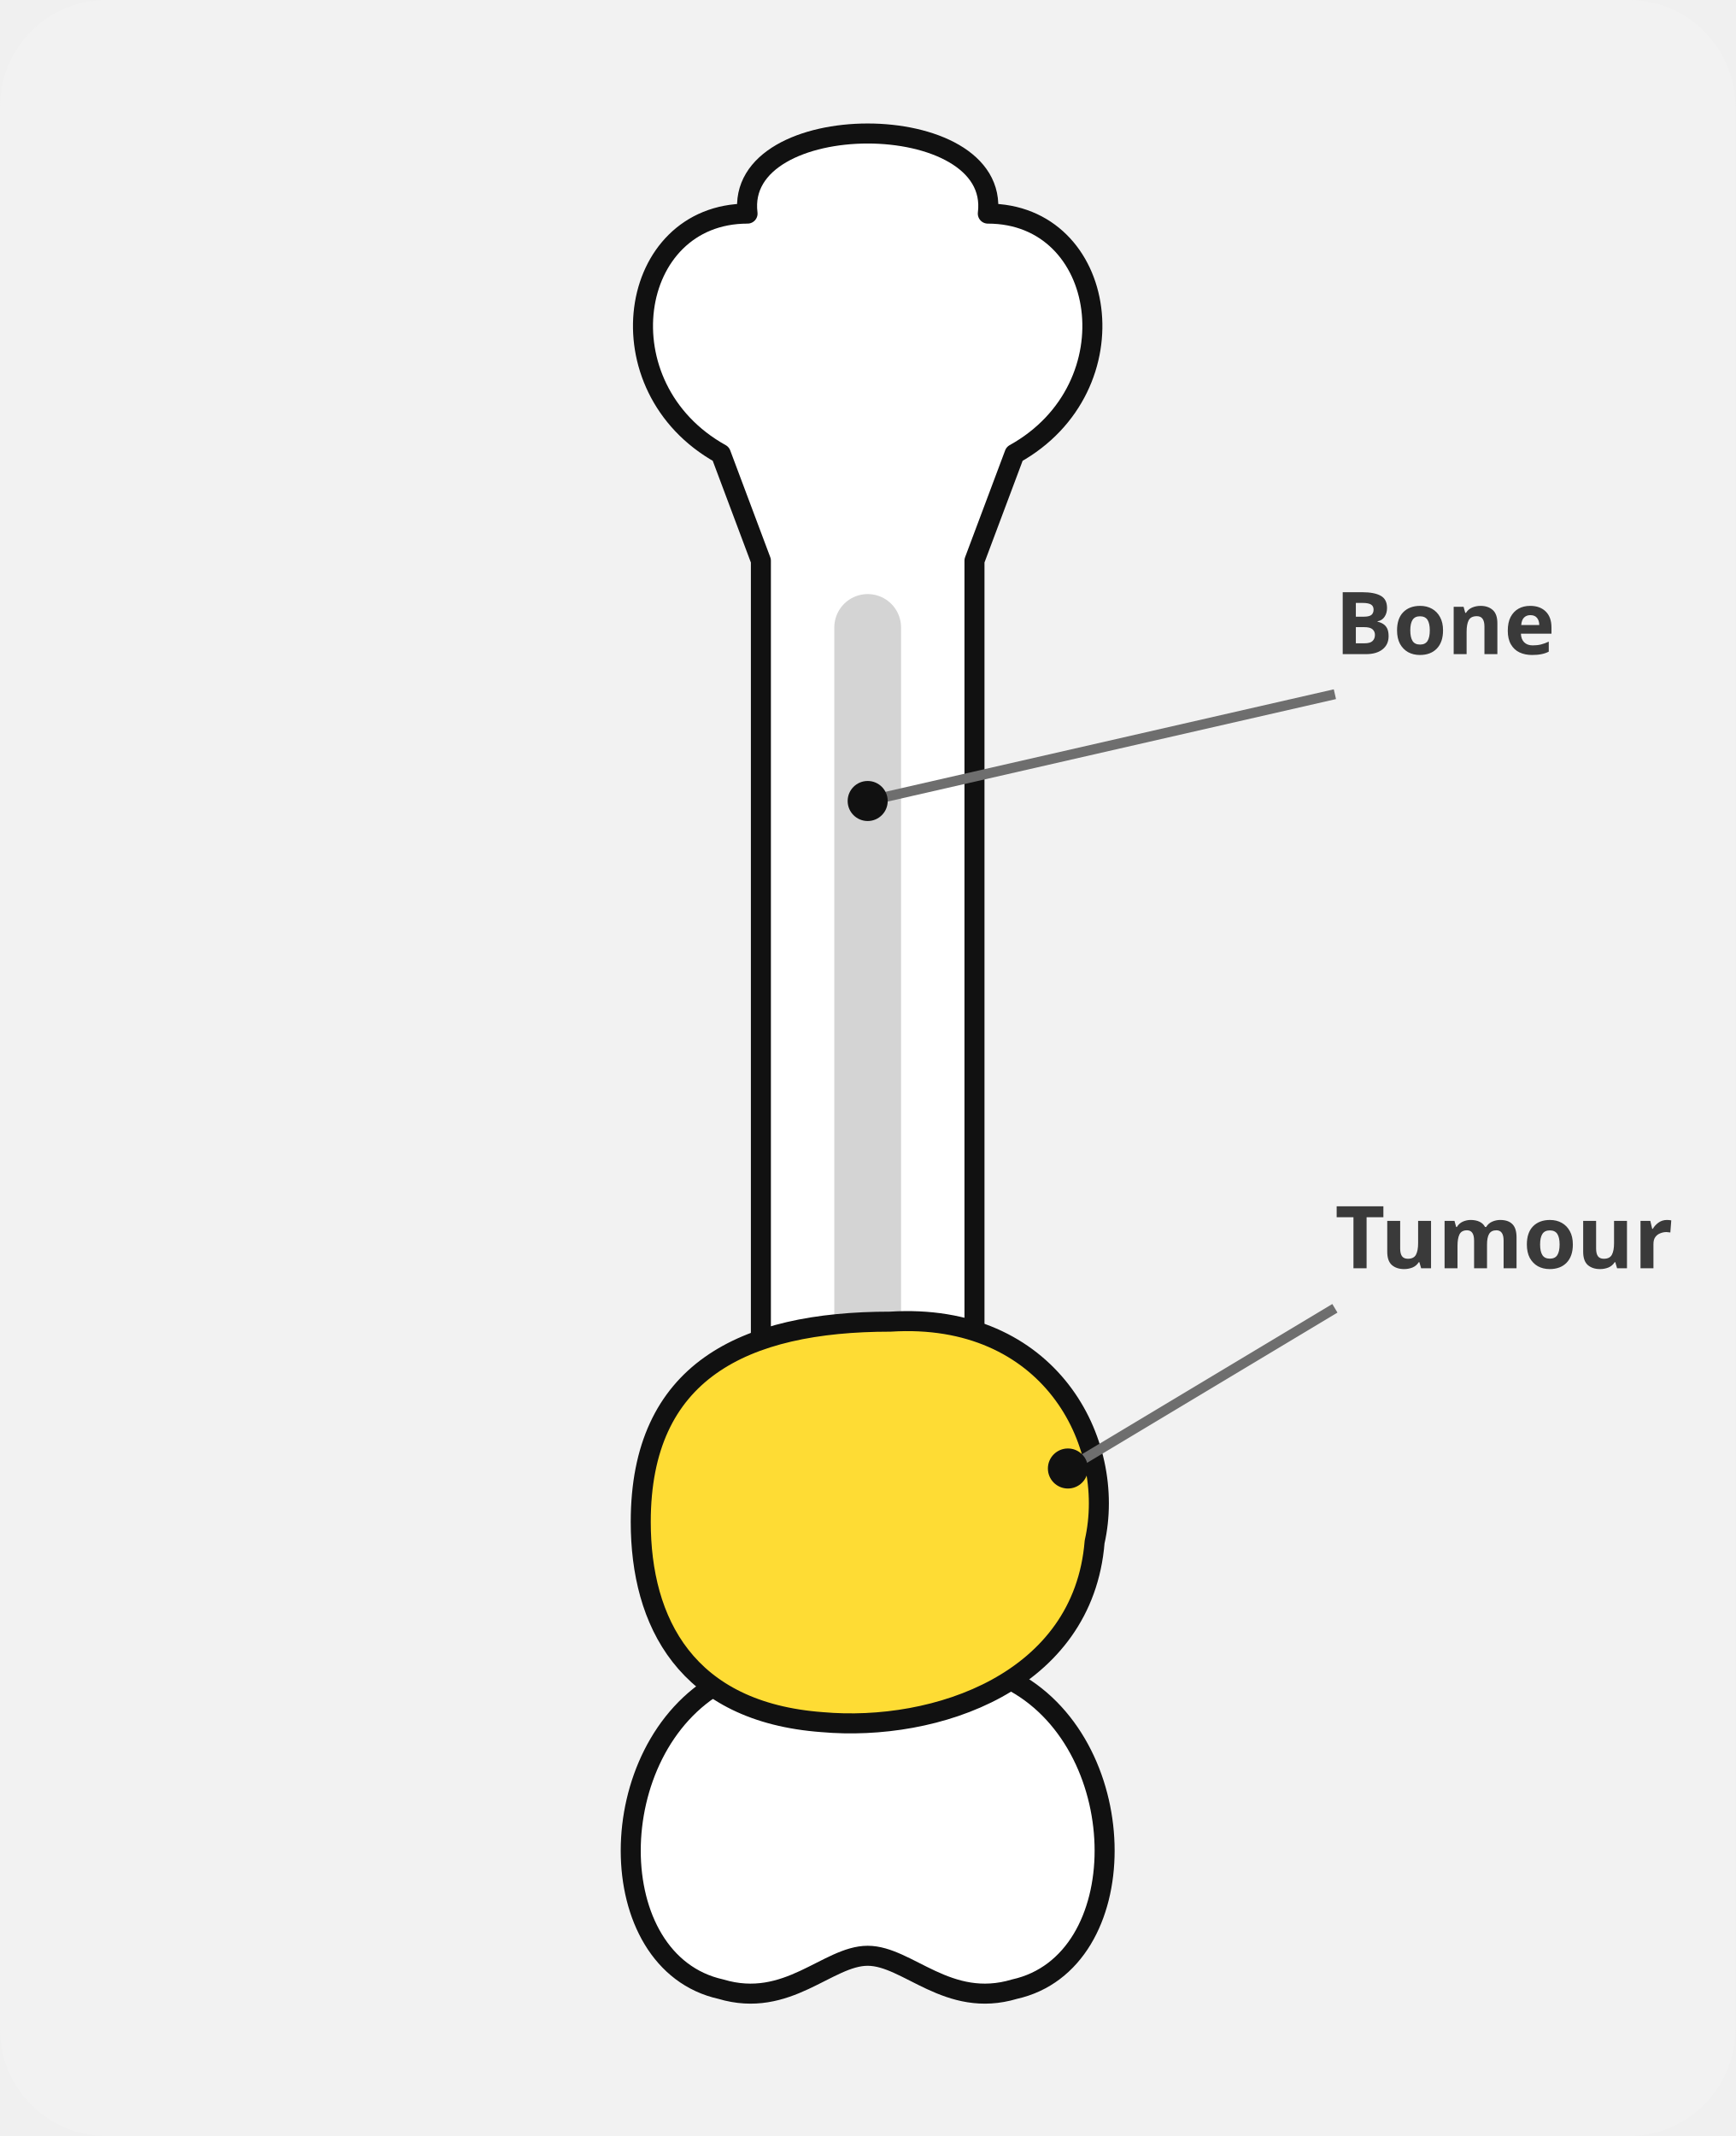
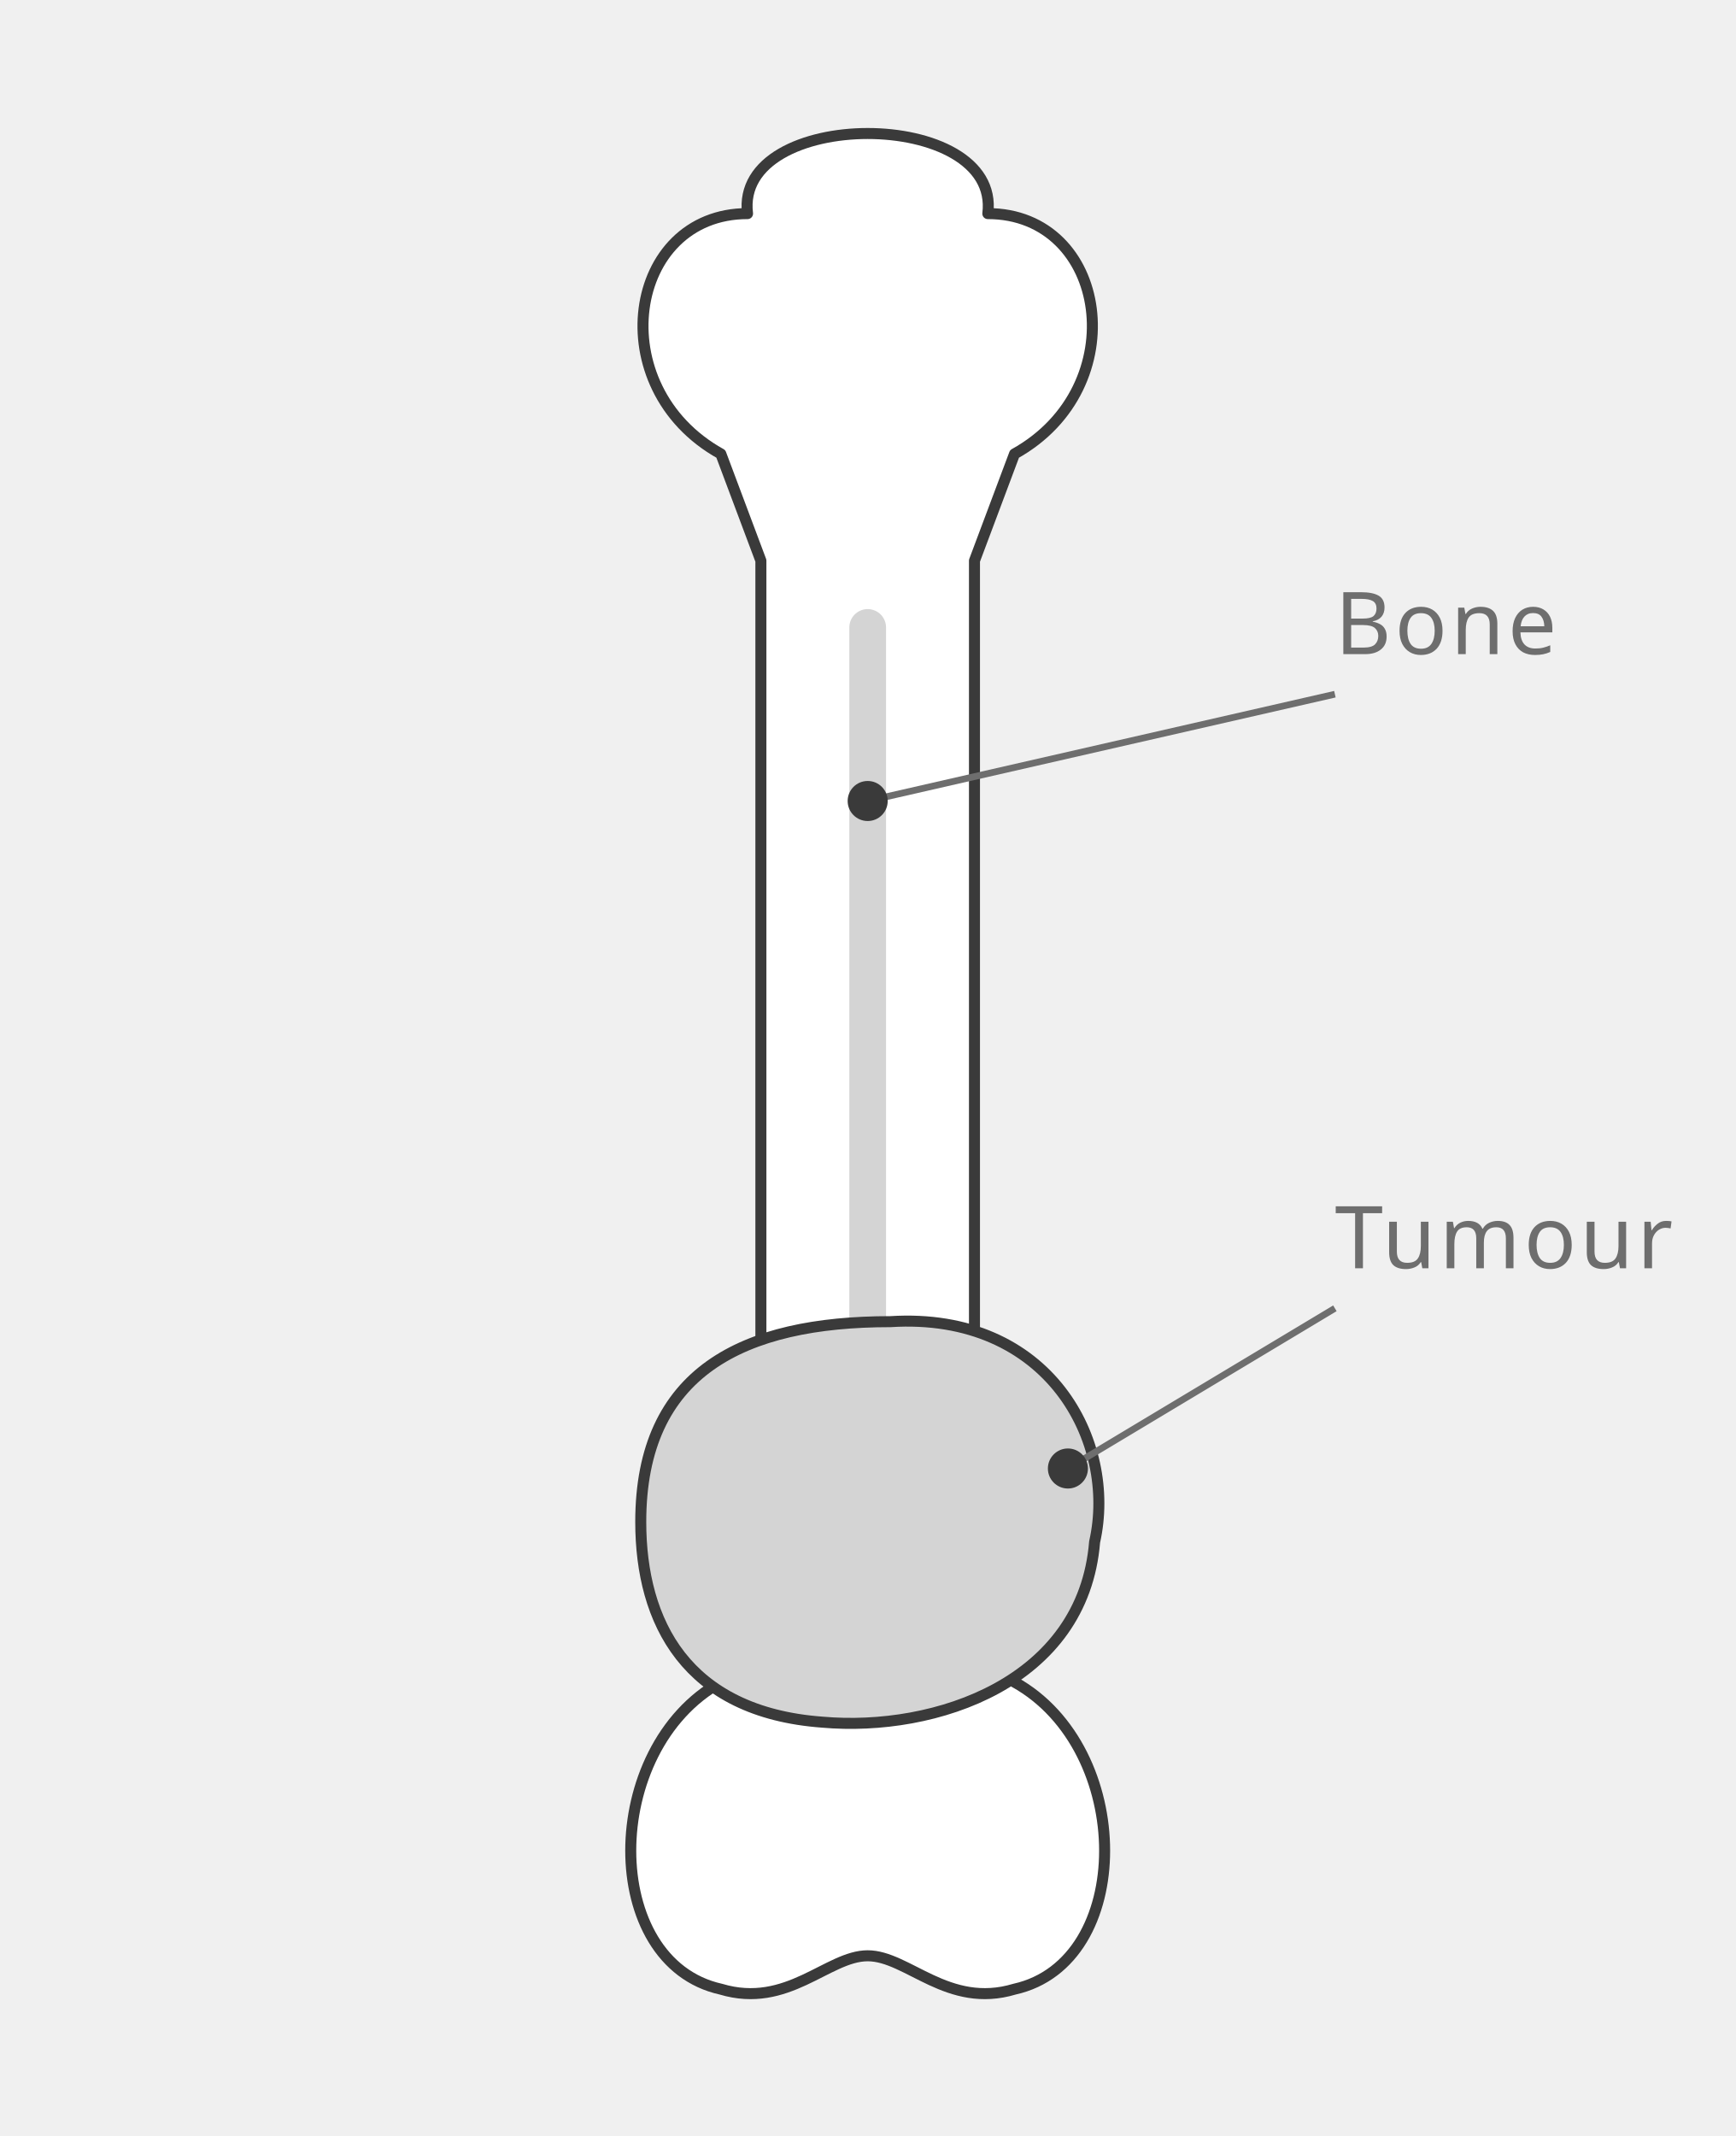
<svg xmlns="http://www.w3.org/2000/svg" viewBox="0 0 260 320" role="img" aria-label="A long bone with a tumour growing near its lower end">
-   <rect width="260" height="320" rx="16" fill="#F2F2F2" />
  <g transform="translate(70 10) scale(1.0)">
-     <path d="M42 22C40 6 80 6 78 22C96 22 100 48 82 58L76 74V226L82 242C100 252 100 284 82 288C72 291 66 283 60 283C54 283 48 291 38 288C20 284 20 252 38 242L44 226V74L38 58C20 48 24 22 42 22Z" fill="#fff" stroke="#111111" stroke-width="3.00" stroke-linejoin="round" />
-     <path d="M60 84V216" stroke="#D4D4D4" stroke-width="10.00" stroke-linecap="round" />
+     <path d="M42 22C40 6 80 6 78 22C96 22 100 48 82 58L76 74V226L82 242C100 252 100 284 82 288C72 291 66 283 60 283C54 283 48 291 38 288C20 284 20 252 38 242L44 226V74L38 58C20 48 24 22 42 22Z" fill="#fff" stroke="#3A3A3A" stroke-width="1.65" stroke-linejoin="round" />
+     <path d="M60 84V216" stroke="#D4D4D4" stroke-width="5.50" stroke-linecap="round" />
  </g>
-   <path d="M96 228C96 205.5 111.3 198 133.4 198C157.2 196.5 167.4 216.0 164 231.0C162.3 252.0 140.2 259.5 123.2 258C102.8 256.5 96 243.0 96 228Z" fill="#FEDC34" stroke="#111111" stroke-width="3" stroke-linejoin="round" />
-   <path d="M160 220L200 196" stroke="#6E6E6E" stroke-width="1.5" />
-   <circle cx="160" cy="220" r="3" fill="#111111" />
-   <text x="200" y="190" font-family="Avenir, Nunito Sans, sans-serif" font-size="13" font-weight="700" fill="#3A3A3A" text-anchor="start">Tumour</text>
-   <path d="M130 120L200 104" stroke="#6E6E6E" stroke-width="1.5" />
-   <circle cx="130" cy="120" r="3" fill="#111111" />
-   <text x="200" y="98" font-family="Avenir, Nunito Sans, sans-serif" font-size="13" font-weight="700" fill="#3A3A3A" text-anchor="start">Bone</text>
+   <path d="M96 228C96 205.5 111.3 198 133.4 198C157.2 196.5 167.4 216.0 164 231.0C162.3 252.0 140.2 259.5 123.2 258C102.8 256.5 96 243.0 96 228Z" fill="#D4D4D4" stroke="#3A3A3A" stroke-width="1.65" stroke-linejoin="round" />
+   <path d="M160 220L200 196" stroke="#6E6E6E" stroke-width="1.00" />
+   <circle cx="160" cy="220" r="3" fill="#3A3A3A" />
+   <text x="200" y="190" font-family="Jost, Century Gothic, sans-serif" font-size="13" font-weight="400" letter-spacing=".04em" fill="#6E6E6E" text-anchor="start">Tumour</text>
+   <path d="M130 120L200 104" stroke="#6E6E6E" stroke-width="1.00" />
+   <circle cx="130" cy="120" r="3" fill="#3A3A3A" />
+   <text x="200" y="98" font-family="Jost, Century Gothic, sans-serif" font-size="13" font-weight="400" letter-spacing=".04em" fill="#6E6E6E" text-anchor="start">Bone</text>
</svg>
